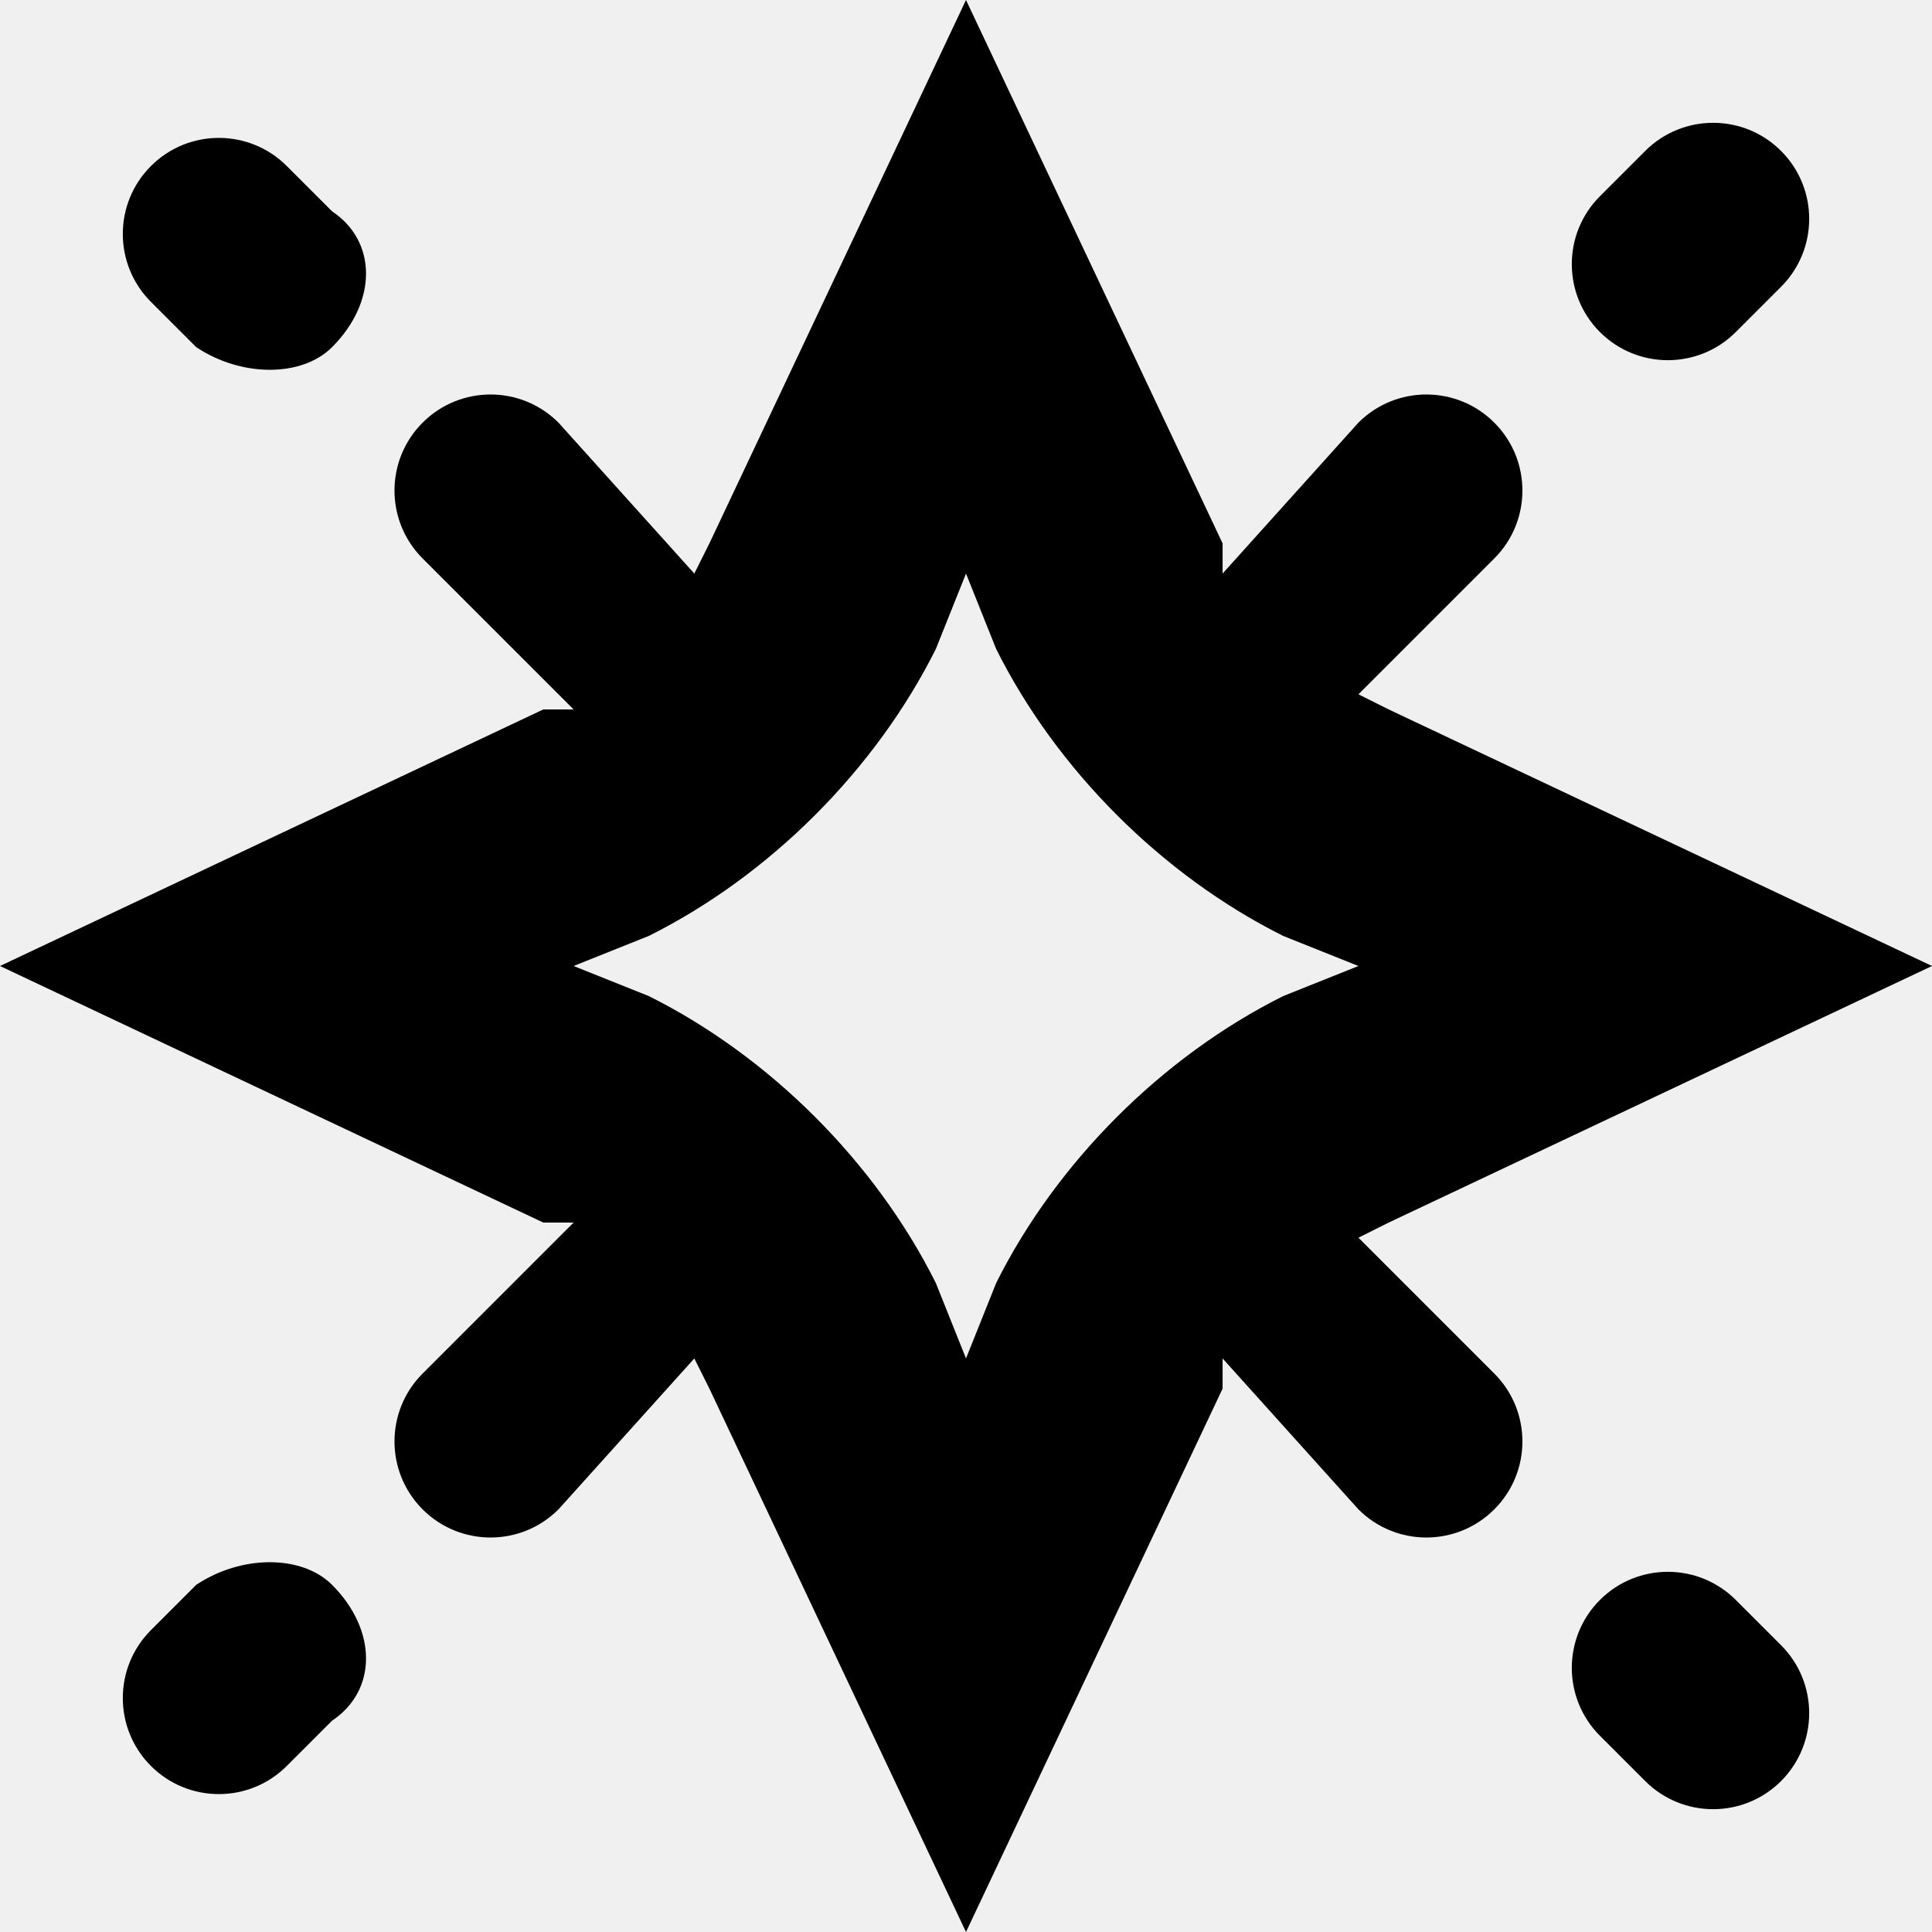
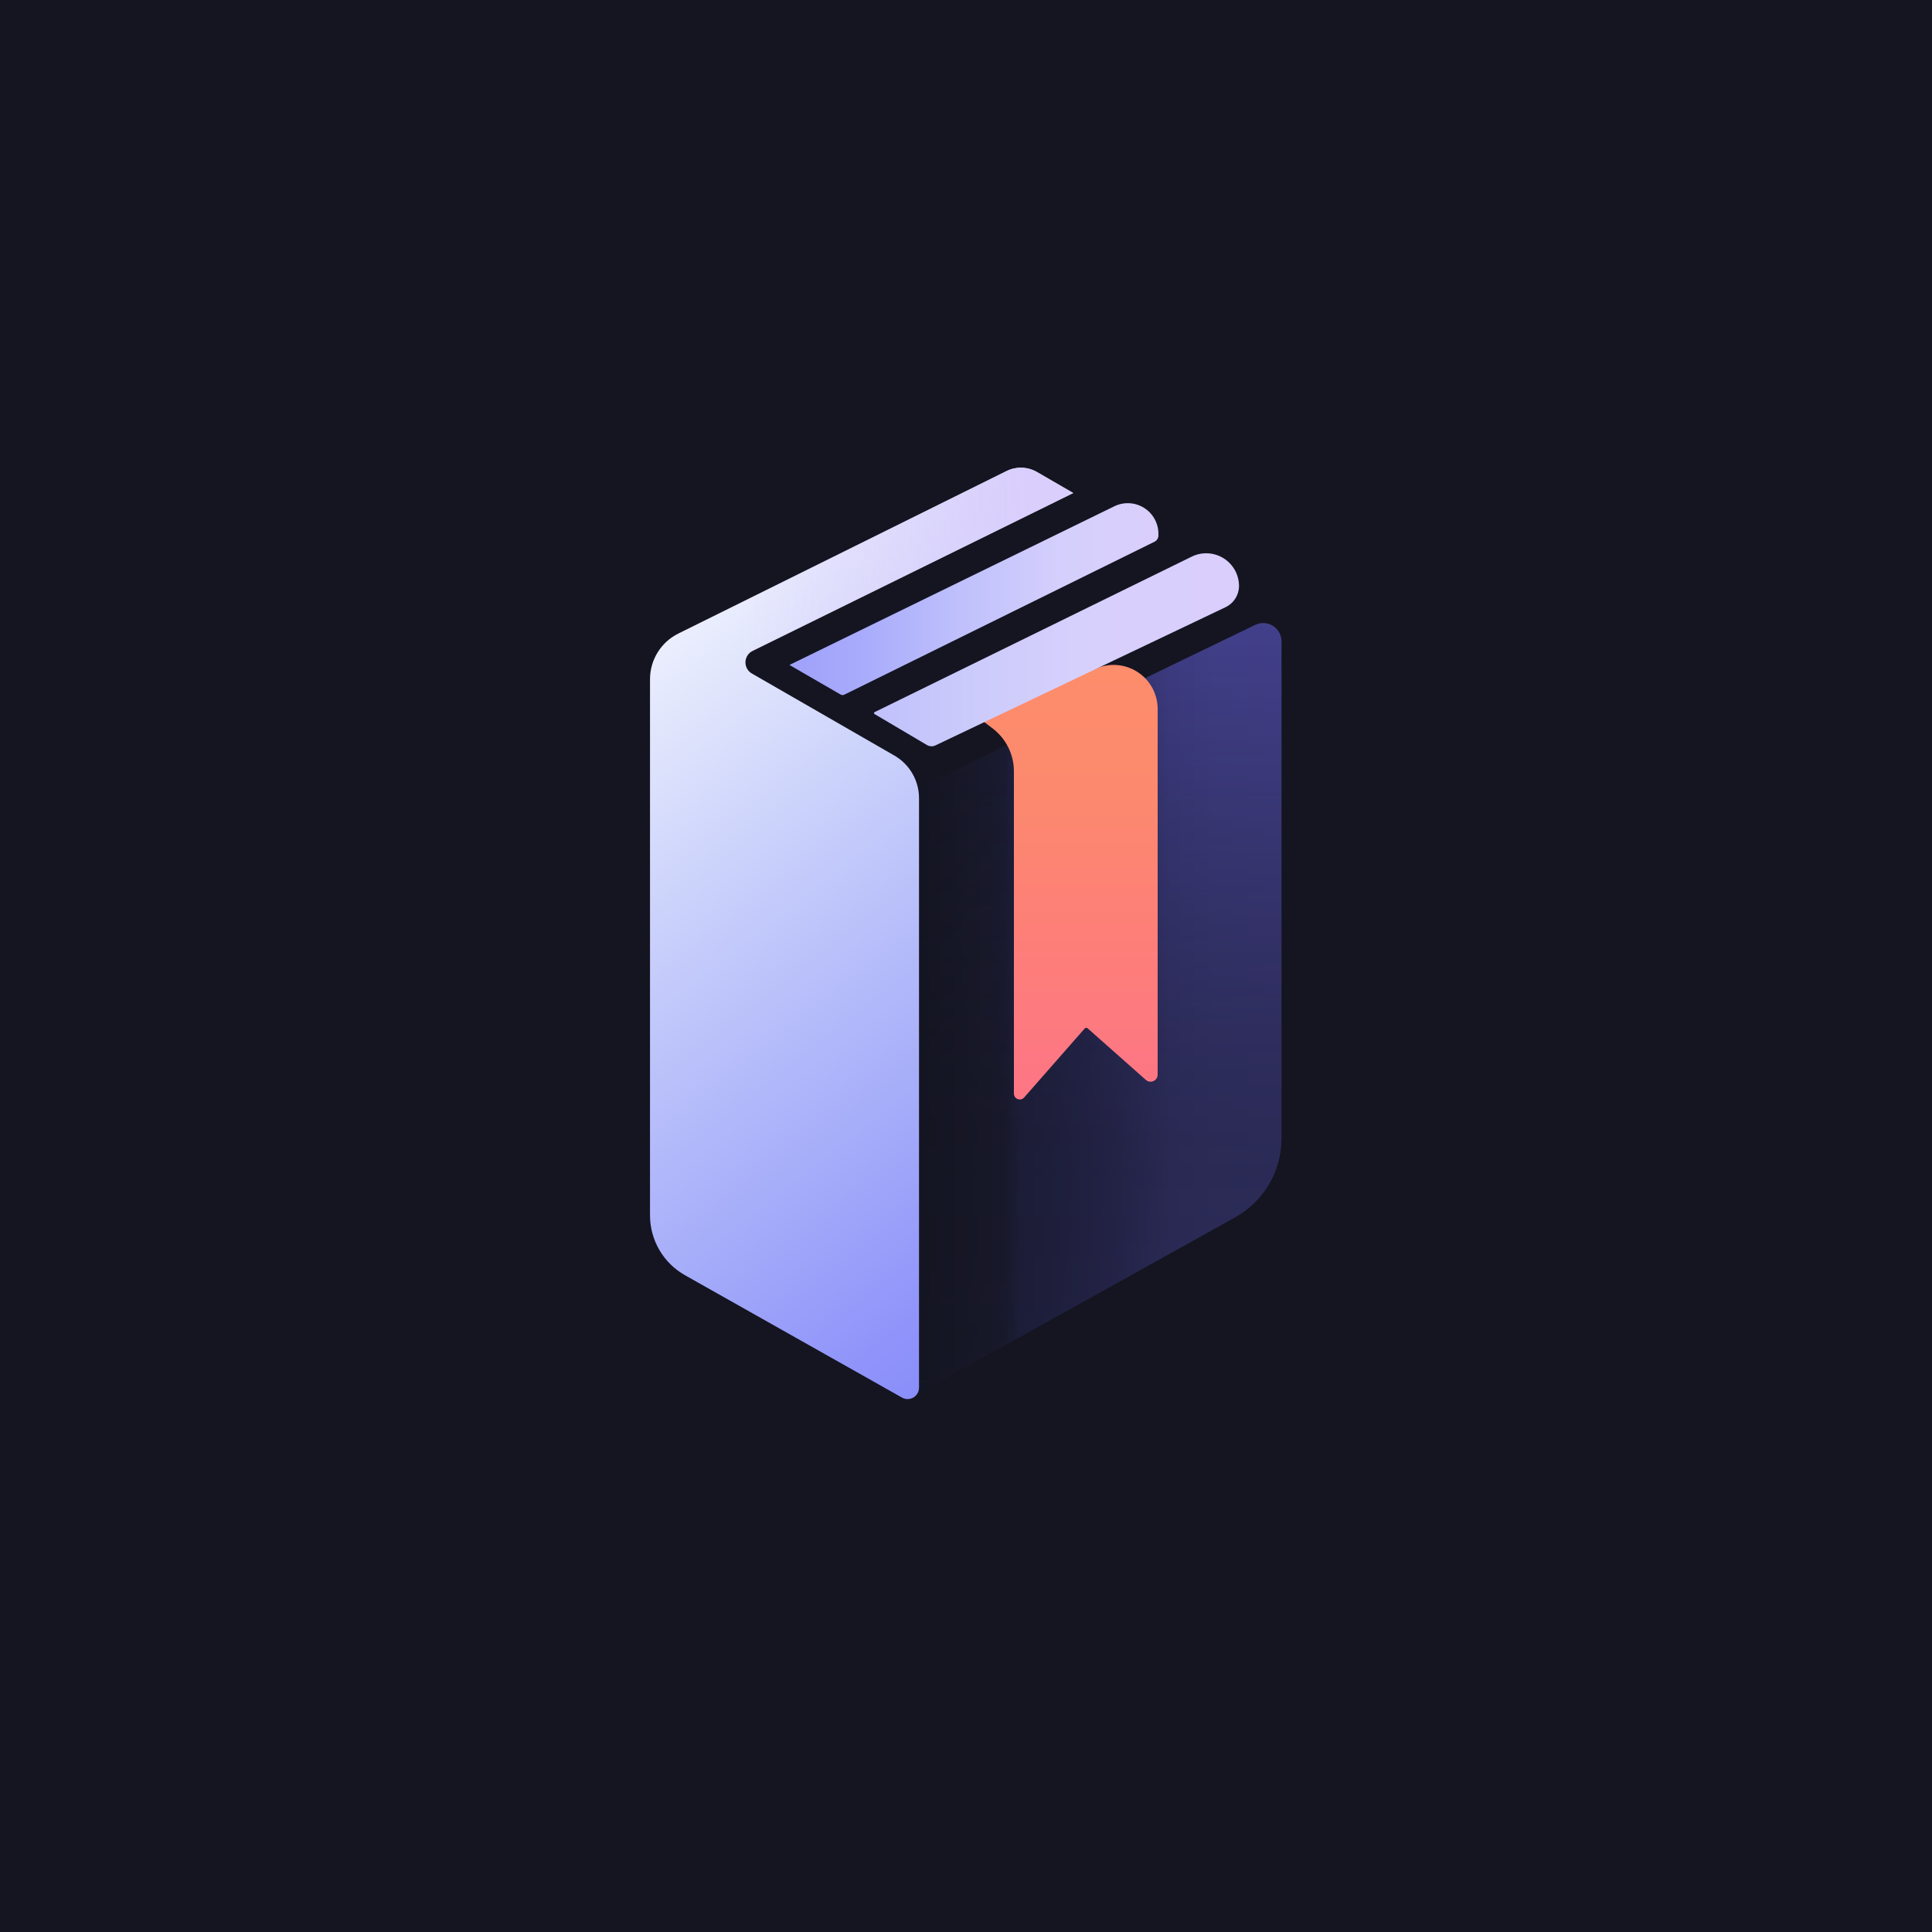
- <svg xmlns="http://www.w3.org/2000/svg" viewBox="0 0 128 128">
-   <path fill-rule="evenodd" d="M81 36 64 0 47 36l-1 2-9-10a6 6 0 0 0-9 9l10 10h-2L0 64l36 17h2L28 91a6 6 0 1 0 9 9l9-10 1 2 17 36 17-36v-2l9 10a6 6 0 1 0 9-9l-9-9 2-1 36-17-36-17-2-1 9-9a6 6 0 1 0-9-9l-9 10v-2Zm-17 2-2 5c-4 8-11 15-19 19l-5 2 5 2c8 4 15 11 19 19l2 5 2-5c4-8 11-15 19-19l5-2-5-2c-8-4-15-11-19-19l-2-5Z" clip-rule="evenodd" />
-   <path d="M118 19a6 6 0 0 0-9-9l-3 3a6 6 0 1 0 9 9l3-3Zm-96 4c-2 2-6 2-9 0l-3-3a6 6 0 1 1 9-9l3 3c3 2 3 6 0 9Zm0 82c-2-2-6-2-9 0l-3 3a6 6 0 1 0 9 9l3-3c3-2 3-6 0-9Zm96 4a6 6 0 0 1-9 9l-3-3a6 6 0 1 1 9-9l3 3Z" />
-   <style>path{fill:#000}@media (prefers-color-scheme:dark){path{fill:#fff}}</style>
+ <svg xmlns="http://www.w3.org/2000/svg" viewBox="0 0 1254 1254" width="1254" height="1254">
+   <defs>
+     <linearGradient id="gCover" gradientUnits="userSpaceOnUse" x1="421.9" y1="424.8" x2="721.0" y2="806.7">
+       <stop offset="0.000" stop-color="#ebeefd" />
+       <stop offset="0.287" stop-color="#cbd2fb" />
+       <stop offset="0.500" stop-color="#b6bdfa" />
+       <stop offset="0.713" stop-color="#a2a9f9" />
+       <stop offset="0.926" stop-color="#8f93fa" />
+       <stop offset="1.000" stop-color="#8a8ef9" />
+     </linearGradient>
+     <linearGradient id="gCoverTint" gradientUnits="userSpaceOnUse" x1="480" y1="0" x2="670" y2="0">
+       <stop offset="0" stop-color="#d9cefc" stop-opacity="0" />
+       <stop offset="1" stop-color="#d9cefc" stop-opacity="1" />
+     </linearGradient>
+     <linearGradient id="gPage2" gradientUnits="userSpaceOnUse" x1="512" y1="0" x2="757" y2="0">
+       <stop offset="0.000" stop-color="#9fa1fb" />
+       <stop offset="0.192" stop-color="#a8abfb" />
+       <stop offset="0.453" stop-color="#bfc0fc" />
+       <stop offset="0.718" stop-color="#d4cffc" />
+       <stop offset="0.890" stop-color="#d9cffc" />
+       <stop offset="1.000" stop-color="#d9cefc" />
+     </linearGradient>
+     <linearGradient id="gPage3" gradientUnits="userSpaceOnUse" x1="566" y1="0" x2="806" y2="0">
+       <stop offset="0.000" stop-color="#c0c1fc" />
+       <stop offset="0.287" stop-color="#cccbfb" />
+       <stop offset="0.554" stop-color="#d6d0fc" />
+       <stop offset="0.729" stop-color="#d9cffc" />
+       <stop offset="1.000" stop-color="#d9cefc" />
+     </linearGradient>
+     <linearGradient id="gBookmark" gradientUnits="userSpaceOnUse" x1="0" y1="430" x2="0" y2="716">
+       <stop offset="0.000" stop-color="#fd8d6b" />
+       <stop offset="0.297" stop-color="#fc896e" />
+       <stop offset="0.612" stop-color="#fd7f78" />
+       <stop offset="0.927" stop-color="#fd7783" />
+       <stop offset="1.000" stop-color="#fd7685" />
+     </linearGradient>
+     <linearGradient id="gBack" gradientUnits="userSpaceOnUse" x1="598" y1="0" x2="830" y2="0">
+       <stop offset="0.000" stop-color="#141522" />
+       <stop offset="0.181" stop-color="#191a2e" />
+       <stop offset="0.233" stop-color="#1b1c35" />
+       <stop offset="0.276" stop-color="#24244c" />
+       <stop offset="0.353" stop-color="#272752" />
+       <stop offset="0.440" stop-color="#2b2a5d" />
+       <stop offset="0.569" stop-color="#33326e" />
+       <stop offset="0.698" stop-color="#3f3d86" />
+       <stop offset="0.828" stop-color="#42408b" />
+       <stop offset="1.000" stop-color="#43408d" />
+     </linearGradient>
+     <linearGradient id="gBackShade" gradientUnits="userSpaceOnUse" x1="0" y1="397" x2="0" y2="905">
+       <stop offset="0.000" stop-color="#141521" stop-opacity="0.000" />
+       <stop offset="0.242" stop-color="#141521" stop-opacity="0.220" />
+       <stop offset="0.400" stop-color="#141521" stop-opacity="0.342" />
+       <stop offset="0.557" stop-color="#141521" stop-opacity="0.449" />
+       <stop offset="0.715" stop-color="#141521" stop-opacity="0.513" />
+       <stop offset="1.000" stop-color="#141521" stop-opacity="0.449" />
+     </linearGradient>
+   </defs>
+   <rect id="background" width="1254" height="1254" fill="#141521" />
+   <g id="logo">
+     <path id="back-cover" fill="url(#gBack)" d="M 594.0 512.3 L 814.7 405.6 A 11.9 11.9 0 0 1 831.8 416.4 L 831.7 739.1 A 58.4 58.4 0 0 1 801.6 790.1 L 594.0 905.6 Z" />
+     <path id="back-cover-shade" fill="url(#gBackShade)" d="M 594.0 512.3 L 814.7 405.6 A 11.9 11.9 0 0 1 831.8 416.4 L 831.7 739.1 A 58.4 58.4 0 0 1 801.6 790.1 L 594.0 905.6 Z" />
+     <path id="bookmark" fill="url(#gBookmark)" d="M 634.3 465.2 L 707.6 428.6 L 710.4 434.4 A 28.6 28.6 0 0 1 751.4 460.2 L 751.4 697.4 A 4.6 4.6 0 0 1 743.7 700.9 L 706.0 667.5 A 1.4 1.4 0 0 0 704.0 667.6 L 664.7 712.4 A 3.8 3.8 0 0 1 658.1 709.9 L 658.1 500.6 A 34.9 34.9 0 0 0 644.4 472.9 Z" />
+     <path id="cover" fill="url(#gCover)" d="M 421.9 440.9 A 33.1 33.1 0 0 1 440.3 411.2 L 653.4 305.7 A 20.9 20.9 0 0 1 673.1 306.4 L 696.6 320.0 L 488.5 422.5 A 8.3 8.3 0 0 0 488.1 437.2 L 580.5 490.4 A 31.9 31.9 0 0 1 596.5 518.0 L 596.5 900.7 A 7.4 7.4 0 0 1 585.4 907.1 L 444.6 827.7 A 44.6 44.6 0 0 1 421.9 788.9 Z" />
+     <path id="cover-page-tint" fill="url(#gCoverTint)" d="M 457.2 402.9 L 653.4 305.7 A 20.9 20.9 0 0 1 673.1 306.4 L 696.6 320.0 L 478.5 427.4 A 8.3 8.3 0 0 1 470.6 427.2 L 457.2 419.4 Z" />
+     <path id="page-2" fill="url(#gPage2)" d="M 512.4 431.6 L 723.3 328.6 A 19.9 19.9 0 0 1 751.9 346.4 L 751.9 347.5 A 4.5 4.5 0 0 1 749.4 351.6 L 548.0 450.9 A 2.6 2.6 0 0 1 545.6 450.8 Z" />
+     <path id="page-3" fill="url(#gPage3)" d="M 567.7 463.5 A 0.7 0.7 0 0 1 567.7 462.2 L 773.5 361.3 A 21.3 21.3 0 0 1 804.2 380.9 L 804.2 380.7 A 15.3 15.3 0 0 1 795.5 394.1 L 607.2 483.8 A 5.8 5.8 0 0 1 601.7 483.6 Z" />
+   </g>
</svg>
